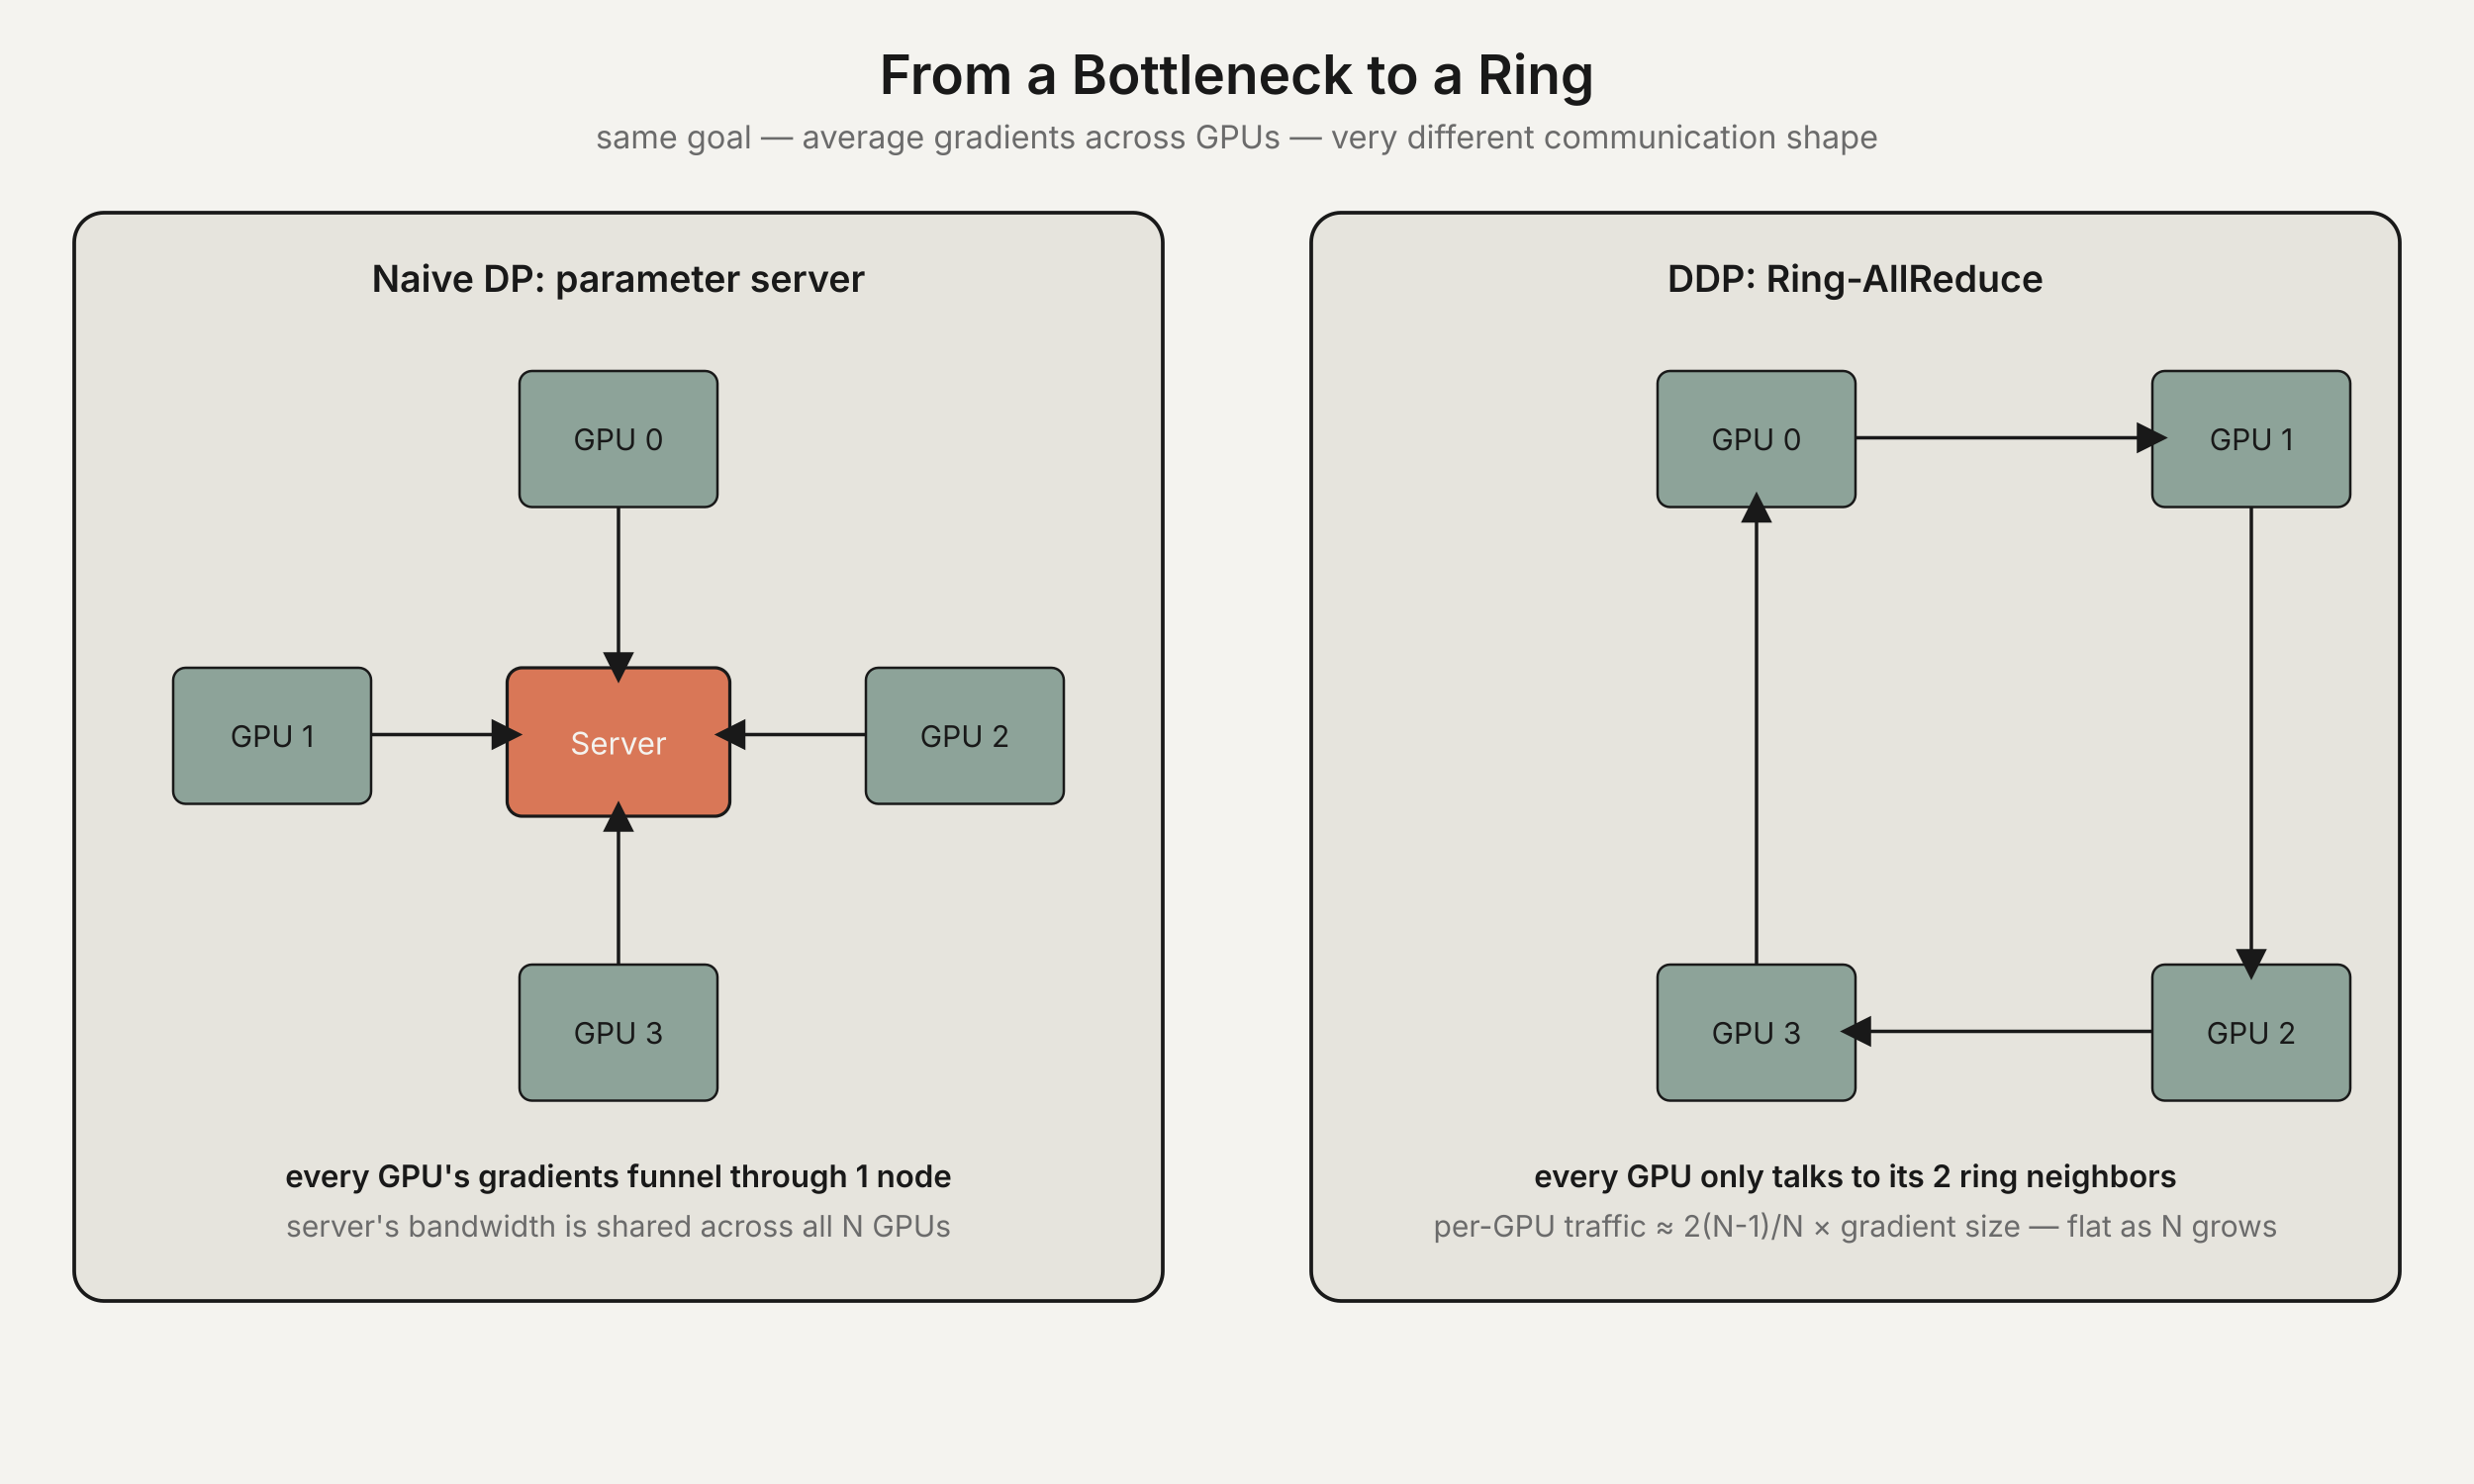
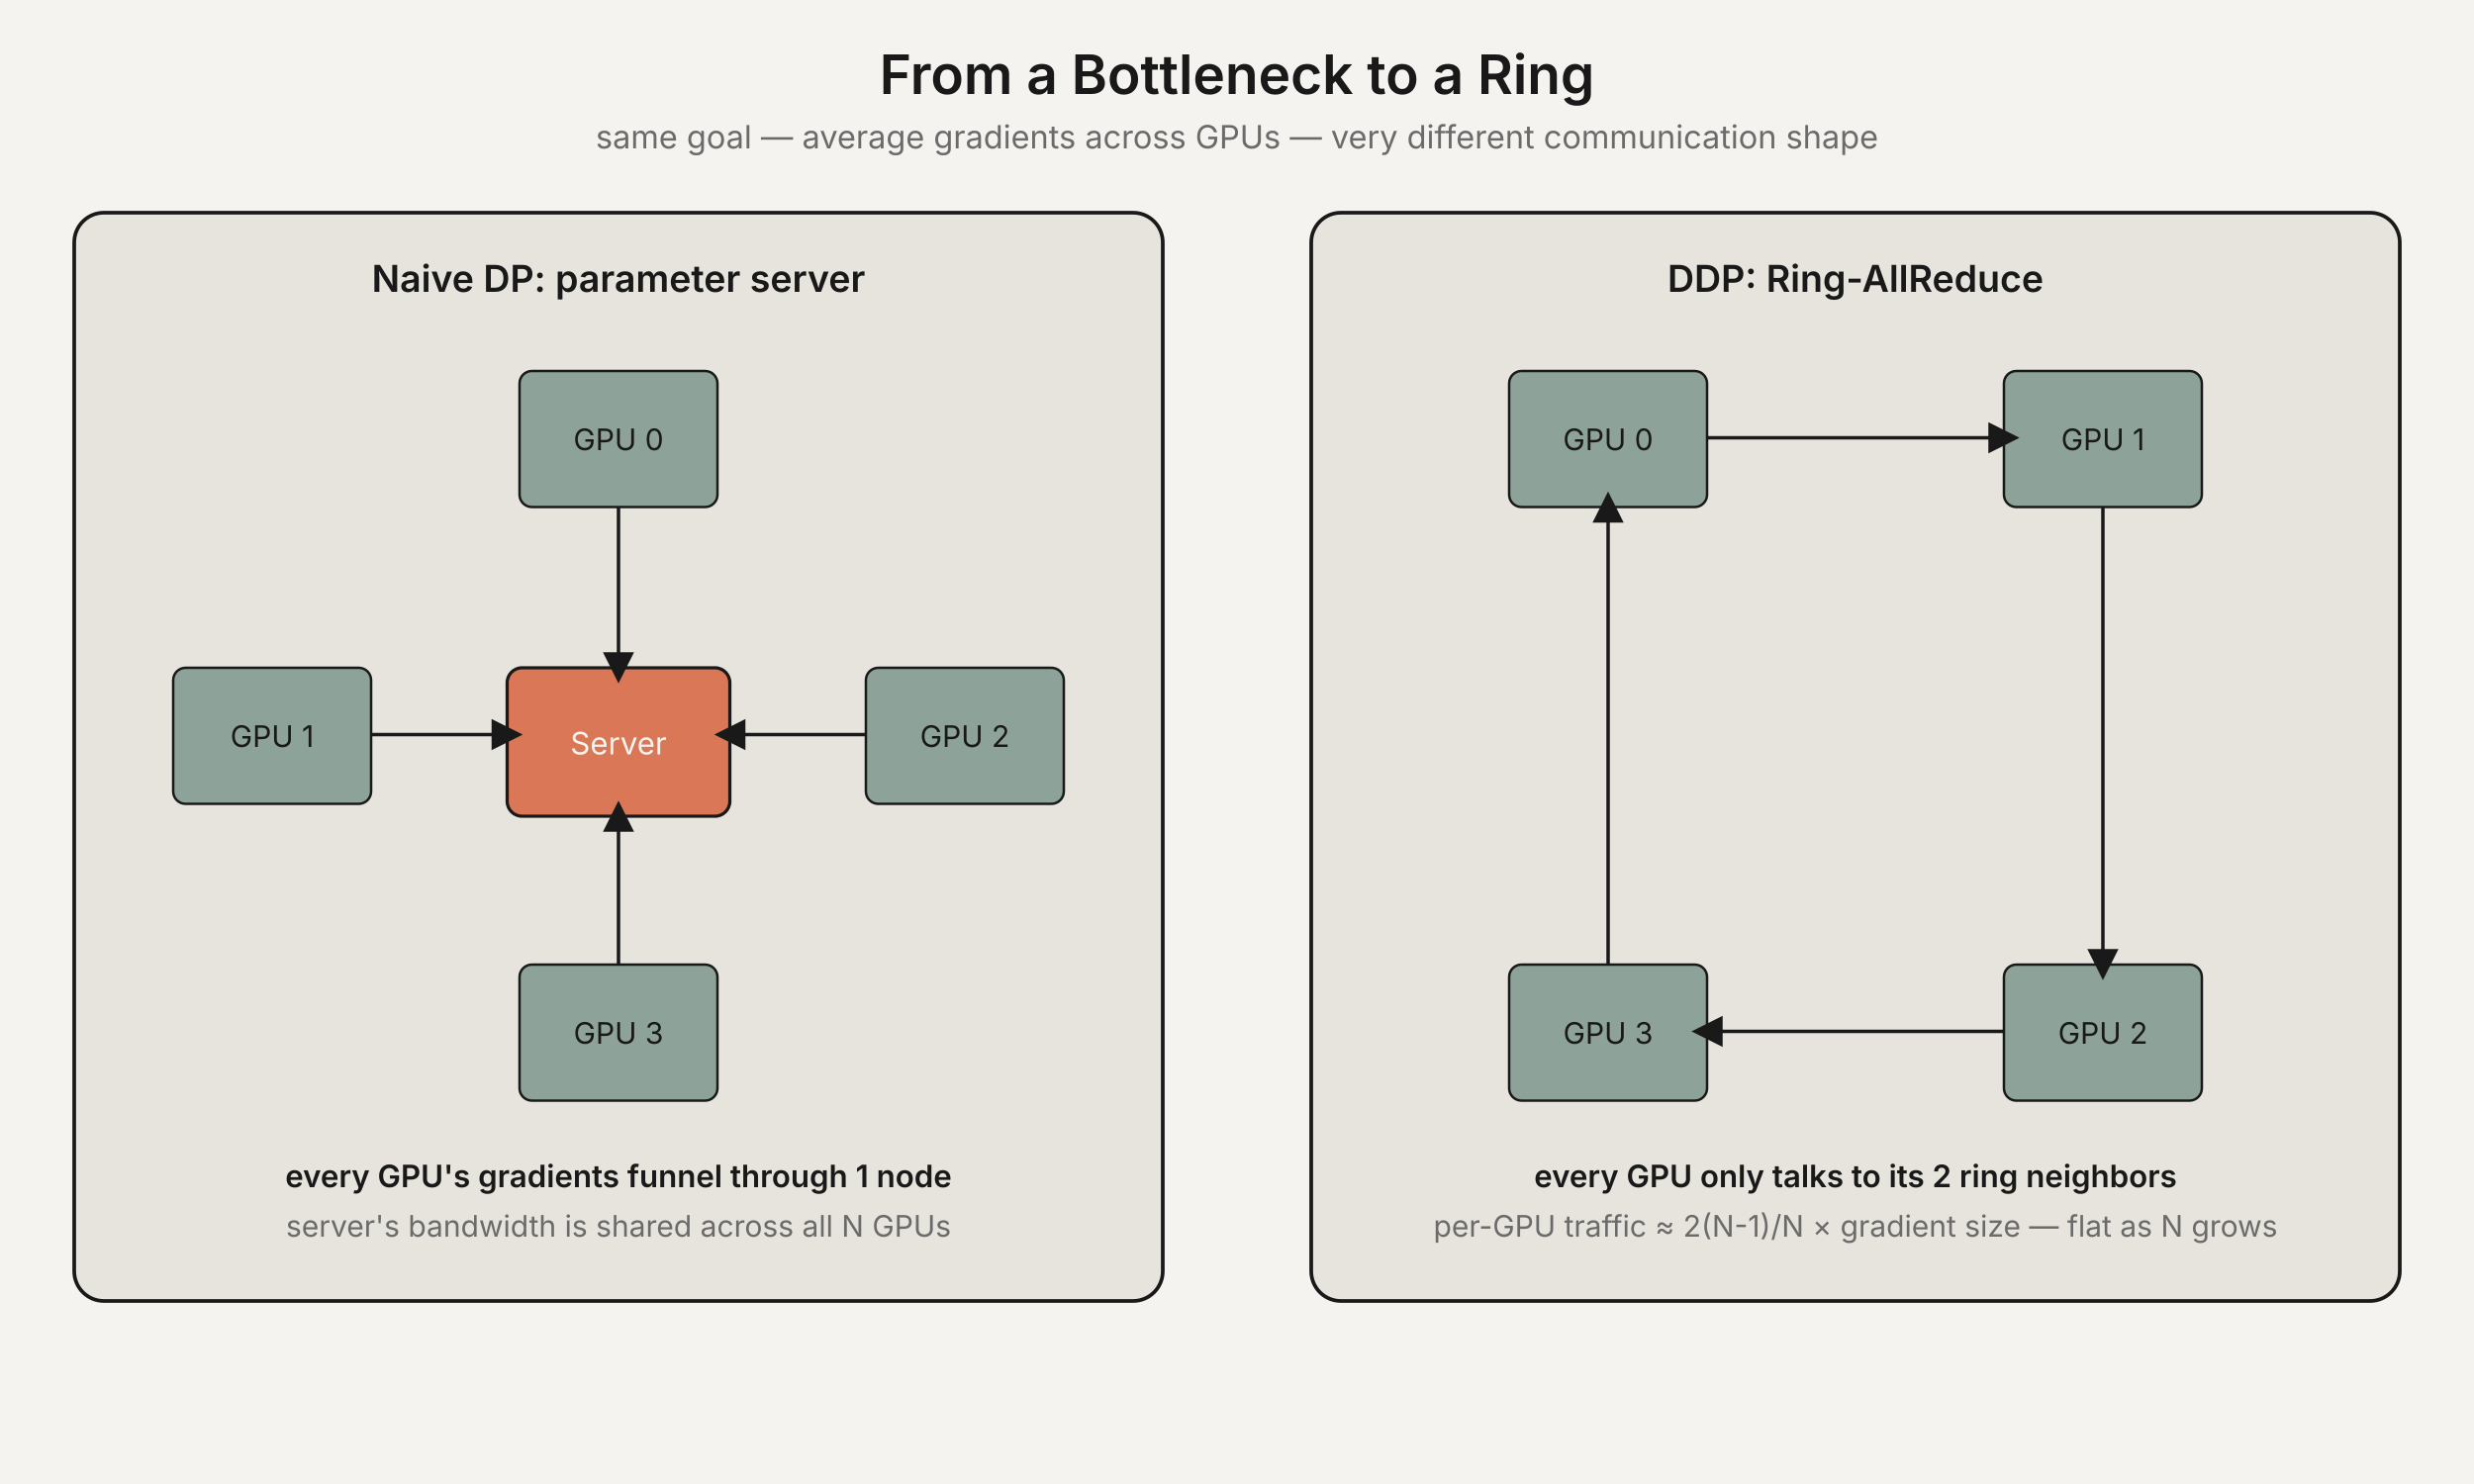
<svg xmlns="http://www.w3.org/2000/svg" viewBox="0 0 1000 600" font-family="Inter, -apple-system, sans-serif">
  <rect x="0" y="0" width="1000" height="600" fill="#F4F3EF" />
  <text x="500" y="38" text-anchor="middle" font-size="22" font-weight="600" fill="#191919">From a Bottleneck to a Ring</text>
  <text x="500" y="60" text-anchor="middle" font-size="13" fill="#6B6B6B">same goal — average gradients across GPUs — very different communication shape</text>
  <defs>
    <marker id="rarrow" markerWidth="9" markerHeight="9" refX="4.5" refY="4.5" orient="auto">
      <path d="M0,0 L9,4.5 L0,9 z" fill="#191919" />
    </marker>
  </defs>
  <rect x="30" y="86" width="440" height="440" rx="12" fill="#E6E4DD" stroke="#191919" stroke-width="1.5" />
  <text x="250" y="118" text-anchor="middle" font-size="15" font-weight="600" fill="#191919">Naive DP: parameter server</text>
  <rect x="205" y="270" width="90" height="60" rx="6" fill="#D97757" stroke="#191919" stroke-width="1.3" />
  <text x="250" y="305" text-anchor="middle" font-size="12.5" fill="#F4F3EF">Server</text>
  <rect x="210" y="150" width="80" height="55" rx="5" fill="#8DA399" stroke="#191919" stroke-width="1" />
  <text x="250" y="182" text-anchor="middle" font-size="12" fill="#191919">GPU 0</text>
  <rect x="70" y="270" width="80" height="55" rx="5" fill="#8DA399" stroke="#191919" stroke-width="1" />
  <text x="110" y="302" text-anchor="middle" font-size="12" fill="#191919">GPU 1</text>
  <rect x="350" y="270" width="80" height="55" rx="5" fill="#8DA399" stroke="#191919" stroke-width="1" />
  <text x="390" y="302" text-anchor="middle" font-size="12" fill="#191919">GPU 2</text>
  <rect x="210" y="390" width="80" height="55" rx="5" fill="#8DA399" stroke="#191919" stroke-width="1" />
  <text x="250" y="422" text-anchor="middle" font-size="12" fill="#191919">GPU 3</text>
  <line x1="250" y1="205" x2="250" y2="270" stroke="#191919" stroke-width="1.4" marker-end="url(#rarrow)" />
  <line x1="150" y1="297" x2="205" y2="297" stroke="#191919" stroke-width="1.4" marker-end="url(#rarrow)" />
  <line x1="350" y1="297" x2="295" y2="297" stroke="#191919" stroke-width="1.4" marker-end="url(#rarrow)" />
  <line x1="250" y1="390" x2="250" y2="330" stroke="#191919" stroke-width="1.4" marker-end="url(#rarrow)" />
  <text x="250" y="480" text-anchor="middle" font-size="12.5" font-weight="600" fill="#191919">every GPU's gradients funnel through 1 node</text>
  <text x="250" y="500" text-anchor="middle" font-size="12" fill="#6B6B6B">server's bandwidth is shared across all N GPUs</text>
  <rect x="530" y="86" width="440" height="440" rx="12" fill="#E6E4DD" stroke="#191919" stroke-width="1.5" />
  <text x="750" y="118" text-anchor="middle" font-size="15" font-weight="600" fill="#191919">DDP: Ring-AllReduce</text>
-   <rect x="670" y="150" width="80" height="55" rx="5" fill="#8DA399" stroke="#191919" stroke-width="1" />
-   <text x="710" y="182" text-anchor="middle" font-size="12" fill="#191919">GPU 0</text>
-   <rect x="870" y="150" width="80" height="55" rx="5" fill="#8DA399" stroke="#191919" stroke-width="1" />
-   <text x="910" y="182" text-anchor="middle" font-size="12" fill="#191919">GPU 1</text>
-   <rect x="870" y="390" width="80" height="55" rx="5" fill="#8DA399" stroke="#191919" stroke-width="1" />
-   <text x="910" y="422" text-anchor="middle" font-size="12" fill="#191919">GPU 2</text>
-   <rect x="670" y="390" width="80" height="55" rx="5" fill="#8DA399" stroke="#191919" stroke-width="1" />
-   <text x="710" y="422" text-anchor="middle" font-size="12" fill="#191919">GPU 3</text>
-   <line x1="750" y1="177" x2="870" y2="177" stroke="#191919" stroke-width="1.4" marker-end="url(#rarrow)" />
-   <line x1="910" y1="205" x2="910" y2="390" stroke="#191919" stroke-width="1.4" marker-end="url(#rarrow)" />
-   <line x1="870" y1="417" x2="750" y2="417" stroke="#191919" stroke-width="1.4" marker-end="url(#rarrow)" />
-   <line x1="710" y1="390" x2="710" y2="205" stroke="#191919" stroke-width="1.4" marker-end="url(#rarrow)" />
+   <rect x="610" y="150" width="80" height="55" rx="5" fill="#8DA399" stroke="#191919" stroke-width="1" />
+   <text x="650" y="182" text-anchor="middle" font-size="12" fill="#191919">GPU 0</text>
+   <rect x="810" y="150" width="80" height="55" rx="5" fill="#8DA399" stroke="#191919" stroke-width="1" />
+   <text x="850" y="182" text-anchor="middle" font-size="12" fill="#191919">GPU 1</text>
+   <rect x="810" y="390" width="80" height="55" rx="5" fill="#8DA399" stroke="#191919" stroke-width="1" />
+   <text x="850" y="422" text-anchor="middle" font-size="12" fill="#191919">GPU 2</text>
+   <rect x="610" y="390" width="80" height="55" rx="5" fill="#8DA399" stroke="#191919" stroke-width="1" />
+   <text x="650" y="422" text-anchor="middle" font-size="12" fill="#191919">GPU 3</text>
+   <line x1="690" y1="177" x2="810" y2="177" stroke="#191919" stroke-width="1.4" marker-end="url(#rarrow)" />
+   <line x1="850" y1="205" x2="850" y2="390" stroke="#191919" stroke-width="1.4" marker-end="url(#rarrow)" />
+   <line x1="810" y1="417" x2="690" y2="417" stroke="#191919" stroke-width="1.4" marker-end="url(#rarrow)" />
+   <line x1="650" y1="390" x2="650" y2="205" stroke="#191919" stroke-width="1.4" marker-end="url(#rarrow)" />
  <text x="750" y="480" text-anchor="middle" font-size="12.5" font-weight="600" fill="#191919">every GPU only talks to its 2 ring neighbors</text>
  <text x="750" y="500" text-anchor="middle" font-size="12" fill="#6B6B6B">per-GPU traffic ≈ 2(N-1)/N × gradient size — flat as N grows</text>
</svg>
